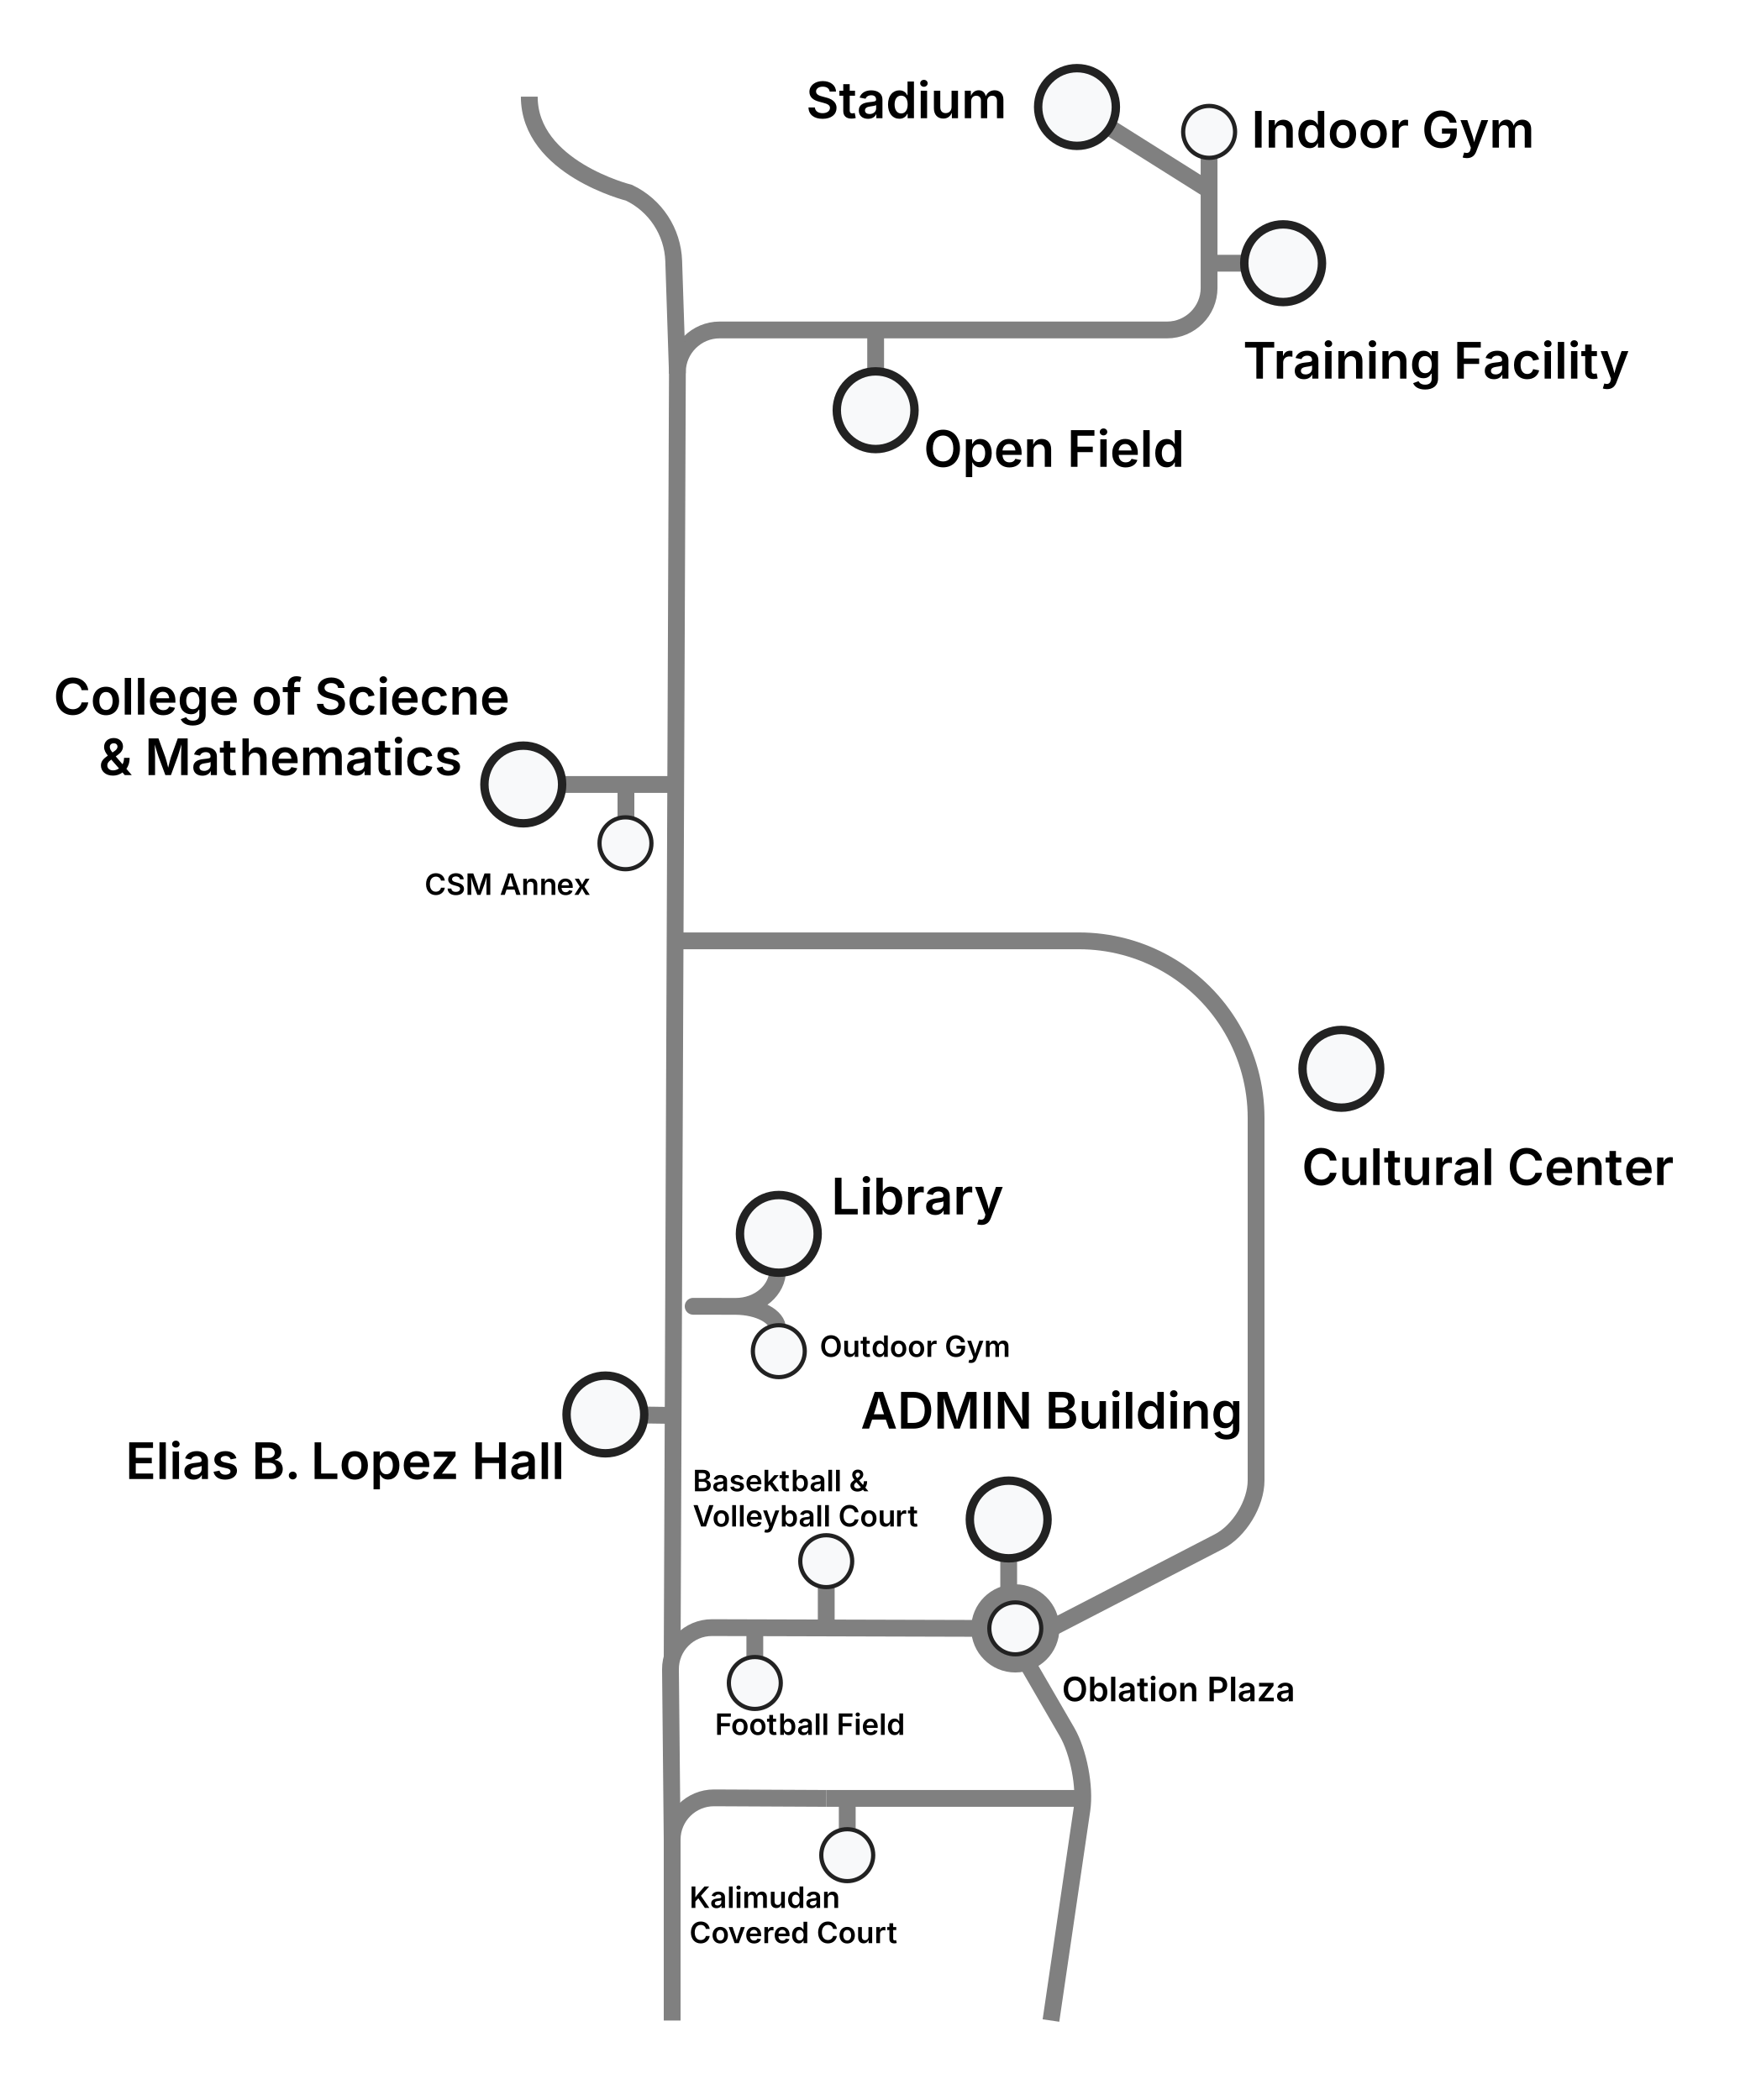
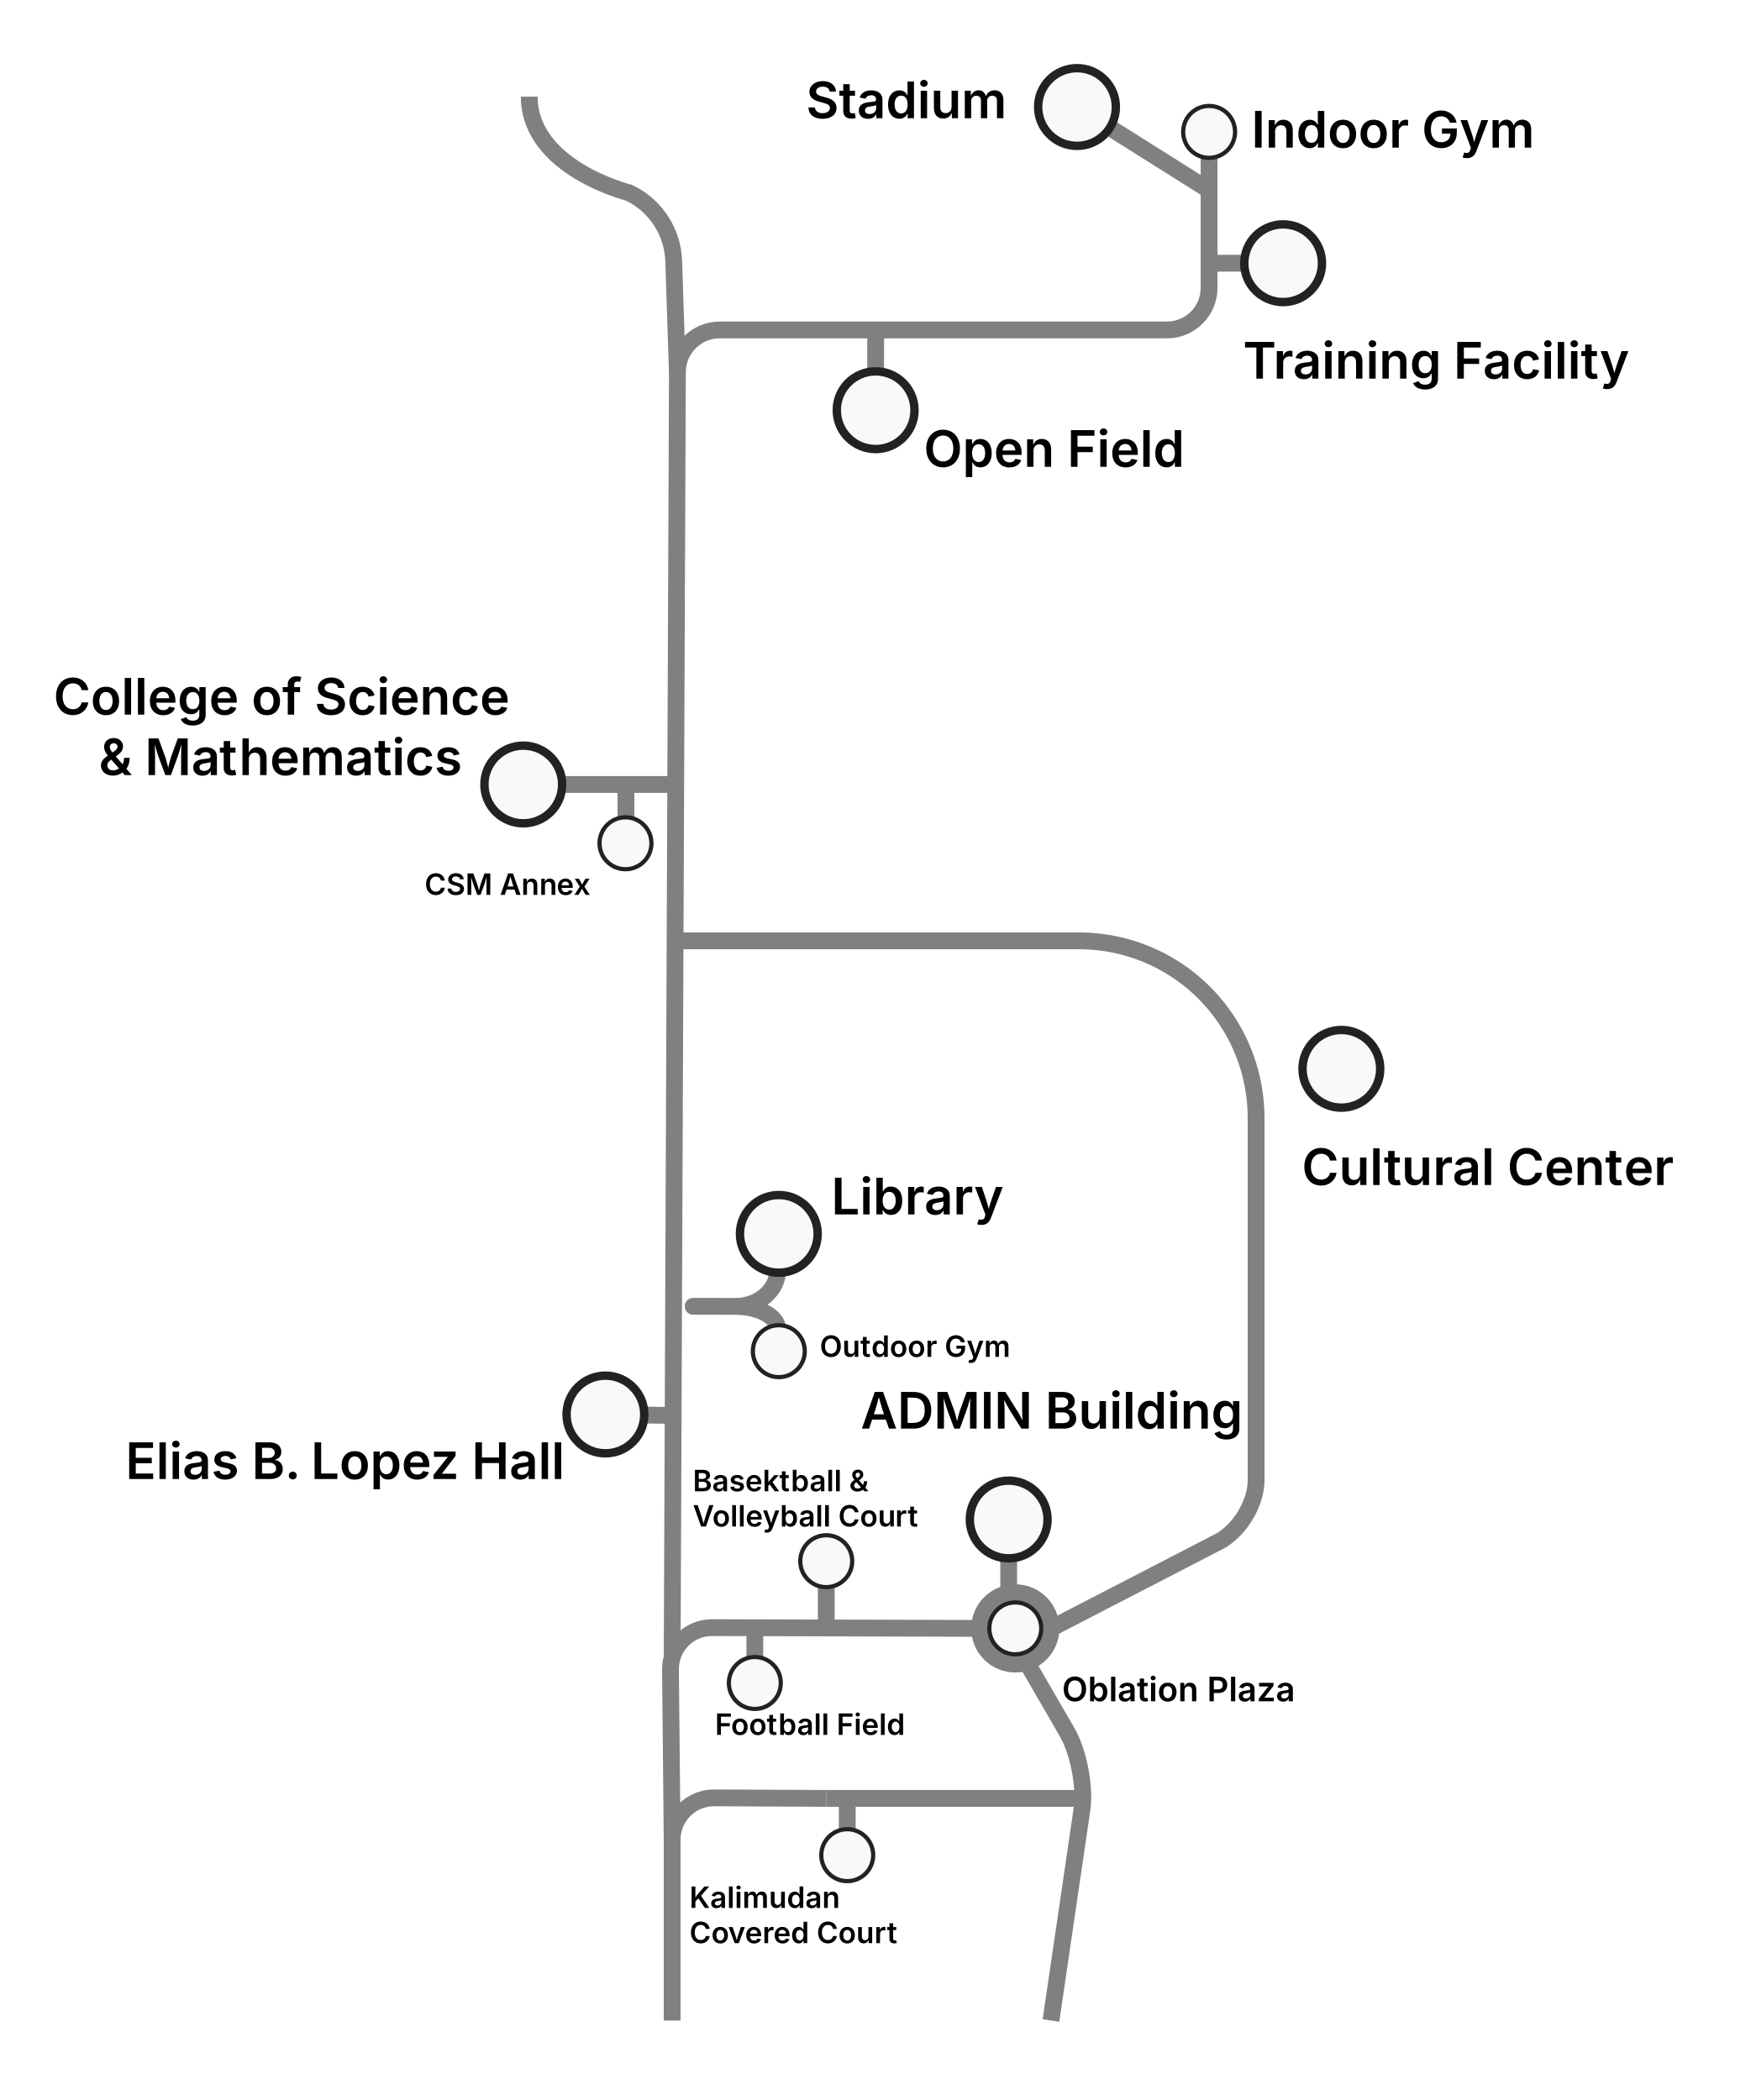
<svg xmlns="http://www.w3.org/2000/svg" viewBox="0 0 418 500">
  <defs>
    <style>
      .cls-1 {
        letter-spacing: -.02em;
      }

      .cls-2 {
        letter-spacing: -.01em;
      }

      .cls-3 {
        letter-spacing: 0em;
      }

      .cls-4 {
        letter-spacing: .03em;
      }

      .cls-5 {
        letter-spacing: 0em;
      }

      .cls-6 {
        font-size: 8px;
      }

      .cls-6, .cls-7, .cls-8 {
        font-family: Inter-SemiBold, Inter;
        font-weight: 600;
      }

      .cls-9 {
        stroke-width: 2px;
      }

      .cls-9, .cls-10, .cls-11 {
        stroke-miterlimit: 10;
      }

      .cls-9, .cls-11 {
        fill: #f8f9fa;
        stroke: #222;
      }

      .cls-12 {
        letter-spacing: -.06em;
      }

      .cls-13 {
        letter-spacing: -.04em;
      }

      .cls-7 {
        font-size: 12px;
      }

      .cls-14 {
        letter-spacing: .01em;
      }

      .cls-15 {
        letter-spacing: -.02em;
      }

      .cls-16 {
        letter-spacing: -.01em;
      }

      .cls-17 {
        letter-spacing: .03em;
      }

      .cls-18 {
        letter-spacing: -.02em;
      }

      .cls-10 {
        fill: none;
        stroke: gray;
        stroke-width: 4px;
      }

      .cls-19 {
        letter-spacing: 0em;
      }

      .cls-8 {
        font-size: 7px;
      }

      .cls-20 {
        letter-spacing: .02em;
      }

      .cls-21 {
        letter-spacing: 0em;
      }

      .cls-22 {
        letter-spacing: -.02em;
      }

      .cls-23 {
        letter-spacing: 0em;
      }

      .cls-24 {
        letter-spacing: -.06em;
      }

      .cls-25 {
        letter-spacing: 0em;
      }

      .cls-26 {
        letter-spacing: .01em;
      }
    </style>
  </defs>
  <g id="Lines">
    <circle class="cls-10" cx="241.68" cy="387.71" r="8.5" />
    <path class="cls-10" d="M244.63,396.21l9.35,16.14c2.76,4.76,4.36,13.1,3.56,18.55l-7.37,50.18" />
    <line class="cls-10" x1="196.68" y1="428.19" x2="257.94" y2="428.19" />
    <path class="cls-10" d="M196.68,428.19l-26.68-.13c-5.5-.03-10,4.45-10,9.95v43.07" />
    <path class="cls-10" d="M160,438l-.4-40.5c-.05-5.5,4.4-9.99,9.9-9.97l63.68.18" />
    <path class="cls-10" d="M160,395l1.25-306.44c.02-5.5,4.54-10,10.04-10h106.52c5.5,0,10-4.5,10-10V31.4" />
    <path class="cls-10" d="M250.18,387.71l39.94-20.65c4.89-2.53,8.88-9.09,8.88-14.59v-86.29c0-15.15-8.13-29.14-21.29-36.64h0c-6.36-3.63-13.56-5.53-20.88-5.53h-97.33" />
    <line class="cls-10" x1="144.11" y1="336.78" x2="159.5" y2="337" />
    <path class="cls-10" d="M185.11,321.71v-5.32c0-2.93-4.5-5.33-10-5.35l-10.11-.02q-5.5-.01,0,0l10.11.02c5.5.01,10-3.87,10-8.62v-8.64" />
    <line class="cls-10" x1="201.68" y1="428.19" x2="201.68" y2="441.71" />
    <line class="cls-10" x1="179.68" y1="387.71" x2="179.68" y2="400.71" />
    <line class="cls-10" x1="196.68" y1="372.19" x2="196.68" y2="387.5" />
    <path class="cls-10" d="M124.56,186.78h36.11" />
    <line class="cls-10" x1="149" y1="201" x2="149" y2="187" />
    <line class="cls-10" x1="240.11" y1="361.78" x2="240.11" y2="379.84" />
    <line class="cls-10" x1="256.37" y1="25.48" x2="287.82" y2="45.28" />
    <line class="cls-10" x1="305.44" y1="62.67" x2="287.82" y2="62.67" />
    <line class="cls-10" x1="208.44" y1="97.67" x2="208.44" y2="78.56" />
    <path class="cls-10" d="M161.25,88.93l-.88-26.77c-.23-6.99-4.34-13.26-10.65-16.27,0,0-23.73-5.88-23.73-22.88" />
  </g>
  <g id="Nodes">
    <circle class="cls-9" cx="240.11" cy="361.78" r="9.25" />
    <circle class="cls-9" cx="144.11" cy="336.78" r="9.25" />
    <circle class="cls-9" cx="185.39" cy="293.78" r="9.25" />
    <circle class="cls-9" cx="319.3" cy="254.48" r="9.25" />
    <circle class="cls-9" cx="305.44" cy="62.67" r="9.25" />
    <circle class="cls-9" cx="208.44" cy="97.67" r="9.25" />
    <circle class="cls-9" cx="124.56" cy="186.78" r="9.25" />
    <circle class="cls-9" cx="256.37" cy="25.48" r="9.25" />
  </g>
  <g id="Small_Nodes">
    <circle class="cls-11" cx="287.82" cy="31.4" r="6.18" />
    <circle class="cls-11" cx="196.68" cy="371.71" r="6.18" />
    <circle class="cls-11" cx="185.39" cy="321.71" r="6.18" />
    <circle class="cls-11" cx="179.68" cy="400.71" r="6.18" />
    <circle class="cls-11" cx="201.68" cy="441.71" r="6.18" />
    <circle class="cls-11" cx="241.68" cy="387.71" r="6.18" />
    <circle class="cls-11" cx="148.89" cy="200.78" r="6.18" />
  </g>
  <g id="Text">
    <text class="cls-7" transform="translate(204.88 340.15)">
      <tspan x="0" y="0">ADMIN Building</tspan>
    </text>
    <text class="cls-7" transform="translate(29.88 352.15)">
      <tspan x="0" y="0">Elias B</tspan>
      <tspan class="cls-1" x="37.9" y="0">.</tspan>
      <tspan class="cls-3" x="41.11" y="0" xml:space="preserve"> Lopez Hall</tspan>
    </text>
    <text class="cls-7" transform="translate(197.88 289.15)">
      <tspan x="0" y="0">Lib</tspan>
      <tspan class="cls-2" x="17.48" y="0">r</tspan>
      <tspan x="22.12" y="0">a</tspan>
      <tspan class="cls-20" x="29.02" y="0">r</tspan>
      <tspan x="33.98" y="0">y</tspan>
    </text>
    <text class="cls-7" transform="translate(295.88 90.15)">
      <tspan class="cls-24" x="0" y="0">T</tspan>
      <tspan class="cls-2" x="7.24" y="0">r</tspan>
      <tspan x="11.87" y="0">aining </tspan>
      <tspan class="cls-5" x="50.14" y="0">F</tspan>
      <tspan x="57.11" y="0">acility</tspan>
    </text>
    <text class="cls-7" transform="translate(297.88 35.15)">
      <tspan x="0" y="0">Indoor Gym</tspan>
    </text>
    <text class="cls-7" transform="translate(191.88 28.15)">
      <tspan x="0" y="0">Stadium</tspan>
    </text>
    <text class="cls-7" transform="translate(219.88 111.15)">
      <tspan x="0" y="0">Open Field</tspan>
    </text>
    <text class="cls-7" transform="translate(12.73 170.15)">
-       <tspan x="0" y="0">College of Sciecne</tspan>
+       <tspan x="0" y="0">College of Science</tspan>
      <tspan x="10.78" y="14.4">&amp; Ma</tspan>
      <tspan class="cls-14" x="39.48" y="14.4">t</tspan>
      <tspan class="cls-3" x="44.18" y="14.4">hematics</tspan>
    </text>
    <text class="cls-7" transform="translate(309.88 282.15)">
      <tspan x="0" y="0">Cultu</tspan>
      <tspan class="cls-2" x="31.21" y="0">r</tspan>
      <tspan x="35.85" y="0">al Cen</tspan>
      <tspan class="cls-23" x="72.2" y="0">t</tspan>
      <tspan x="76.69" y="0">er</tspan>
    </text>
  </g>
  <g id="Small_Text">
    <text class="cls-6" transform="translate(252.79 405.06)">
      <tspan x="0" y="0">Oblation Plaza</tspan>
    </text>
    <text class="cls-8" transform="translate(164.91 355.06)">
      <tspan x="0" y="0">Basek</tspan>
      <tspan class="cls-26" x="20.6" y="0">t</tspan>
      <tspan x="23.34" y="0">ball &amp;</tspan>
      <tspan class="cls-12" x="0" y="8.4">V</tspan>
      <tspan class="cls-19" x="4.66" y="8.4">oll</tspan>
      <tspan class="cls-22" x="12.56" y="8.4">e</tspan>
      <tspan class="cls-19" x="16.6" y="8.4">yball Cou</tspan>
      <tspan class="cls-17" x="48.17" y="8.4">r</tspan>
      <tspan class="cls-19" x="51.15" y="8.4">t</tspan>
    </text>
    <text class="cls-8" transform="translate(170.19 413.06)">
      <tspan class="cls-13" x="0" y="0">F</tspan>
      <tspan x="3.82" y="0">oo</tspan>
      <tspan class="cls-26" x="12.33" y="0">t</tspan>
      <tspan x="15.07" y="0">ball Field</tspan>
    </text>
    <text class="cls-8" transform="translate(195.12 323.06)">
      <tspan x="0" y="0">Ou</tspan>
      <tspan class="cls-25" x="9.68" y="0">t</tspan>
      <tspan class="cls-21" x="12.3" y="0">door Gym</tspan>
    </text>
    <text class="cls-8" transform="translate(101.06 213.06)">
      <tspan x="0" y="0">CSM Ann</tspan>
      <tspan class="cls-16" x="31.43" y="0">e</tspan>
      <tspan x="35.51" y="0">x</tspan>
    </text>
    <text class="cls-8" transform="translate(164.11 454.26)">
      <tspan x="0" y="0">Kalimudan </tspan>
      <tspan x="0" y="8.4">C</tspan>
      <tspan class="cls-15" x="5.21" y="8.4">ov</tspan>
      <tspan x="13.23" y="8.4">e</tspan>
      <tspan class="cls-18" x="17.38" y="8.4">r</tspan>
      <tspan x="20" y="8.4">ed Cou</tspan>
      <tspan class="cls-4" x="44.01" y="8.4">r</tspan>
      <tspan class="cls-19" x="47" y="8.4">t</tspan>
    </text>
  </g>
</svg>
